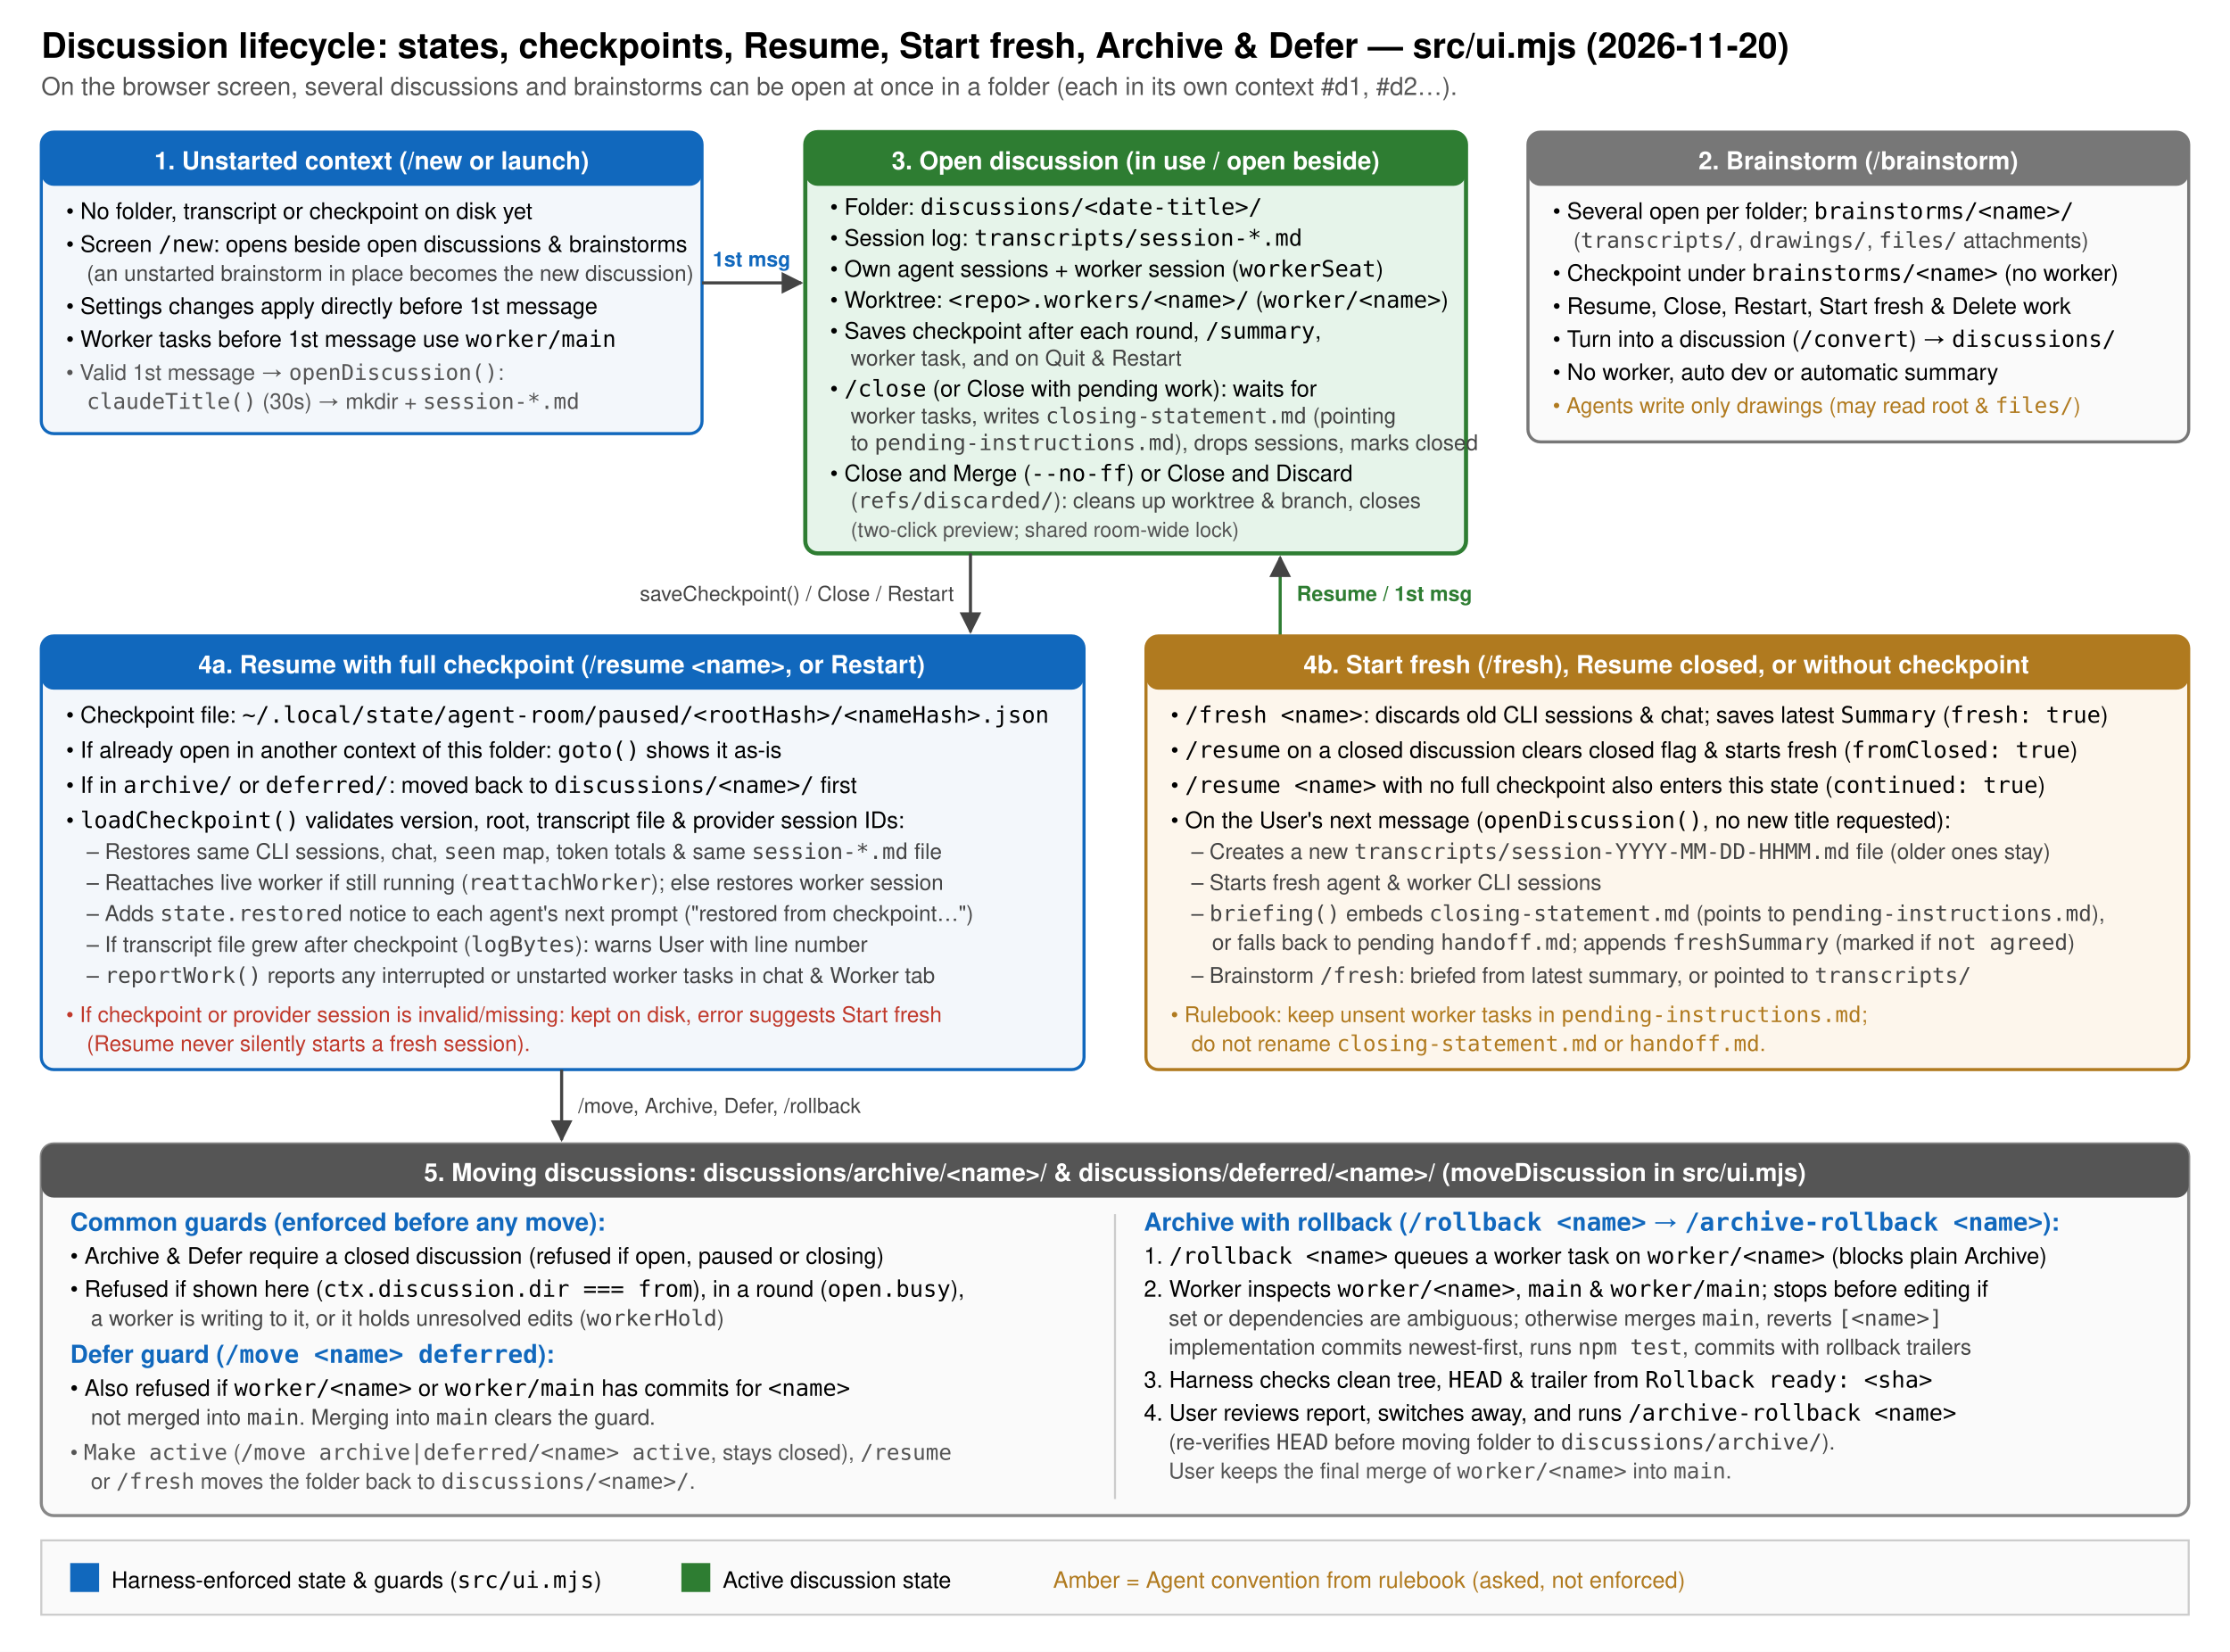
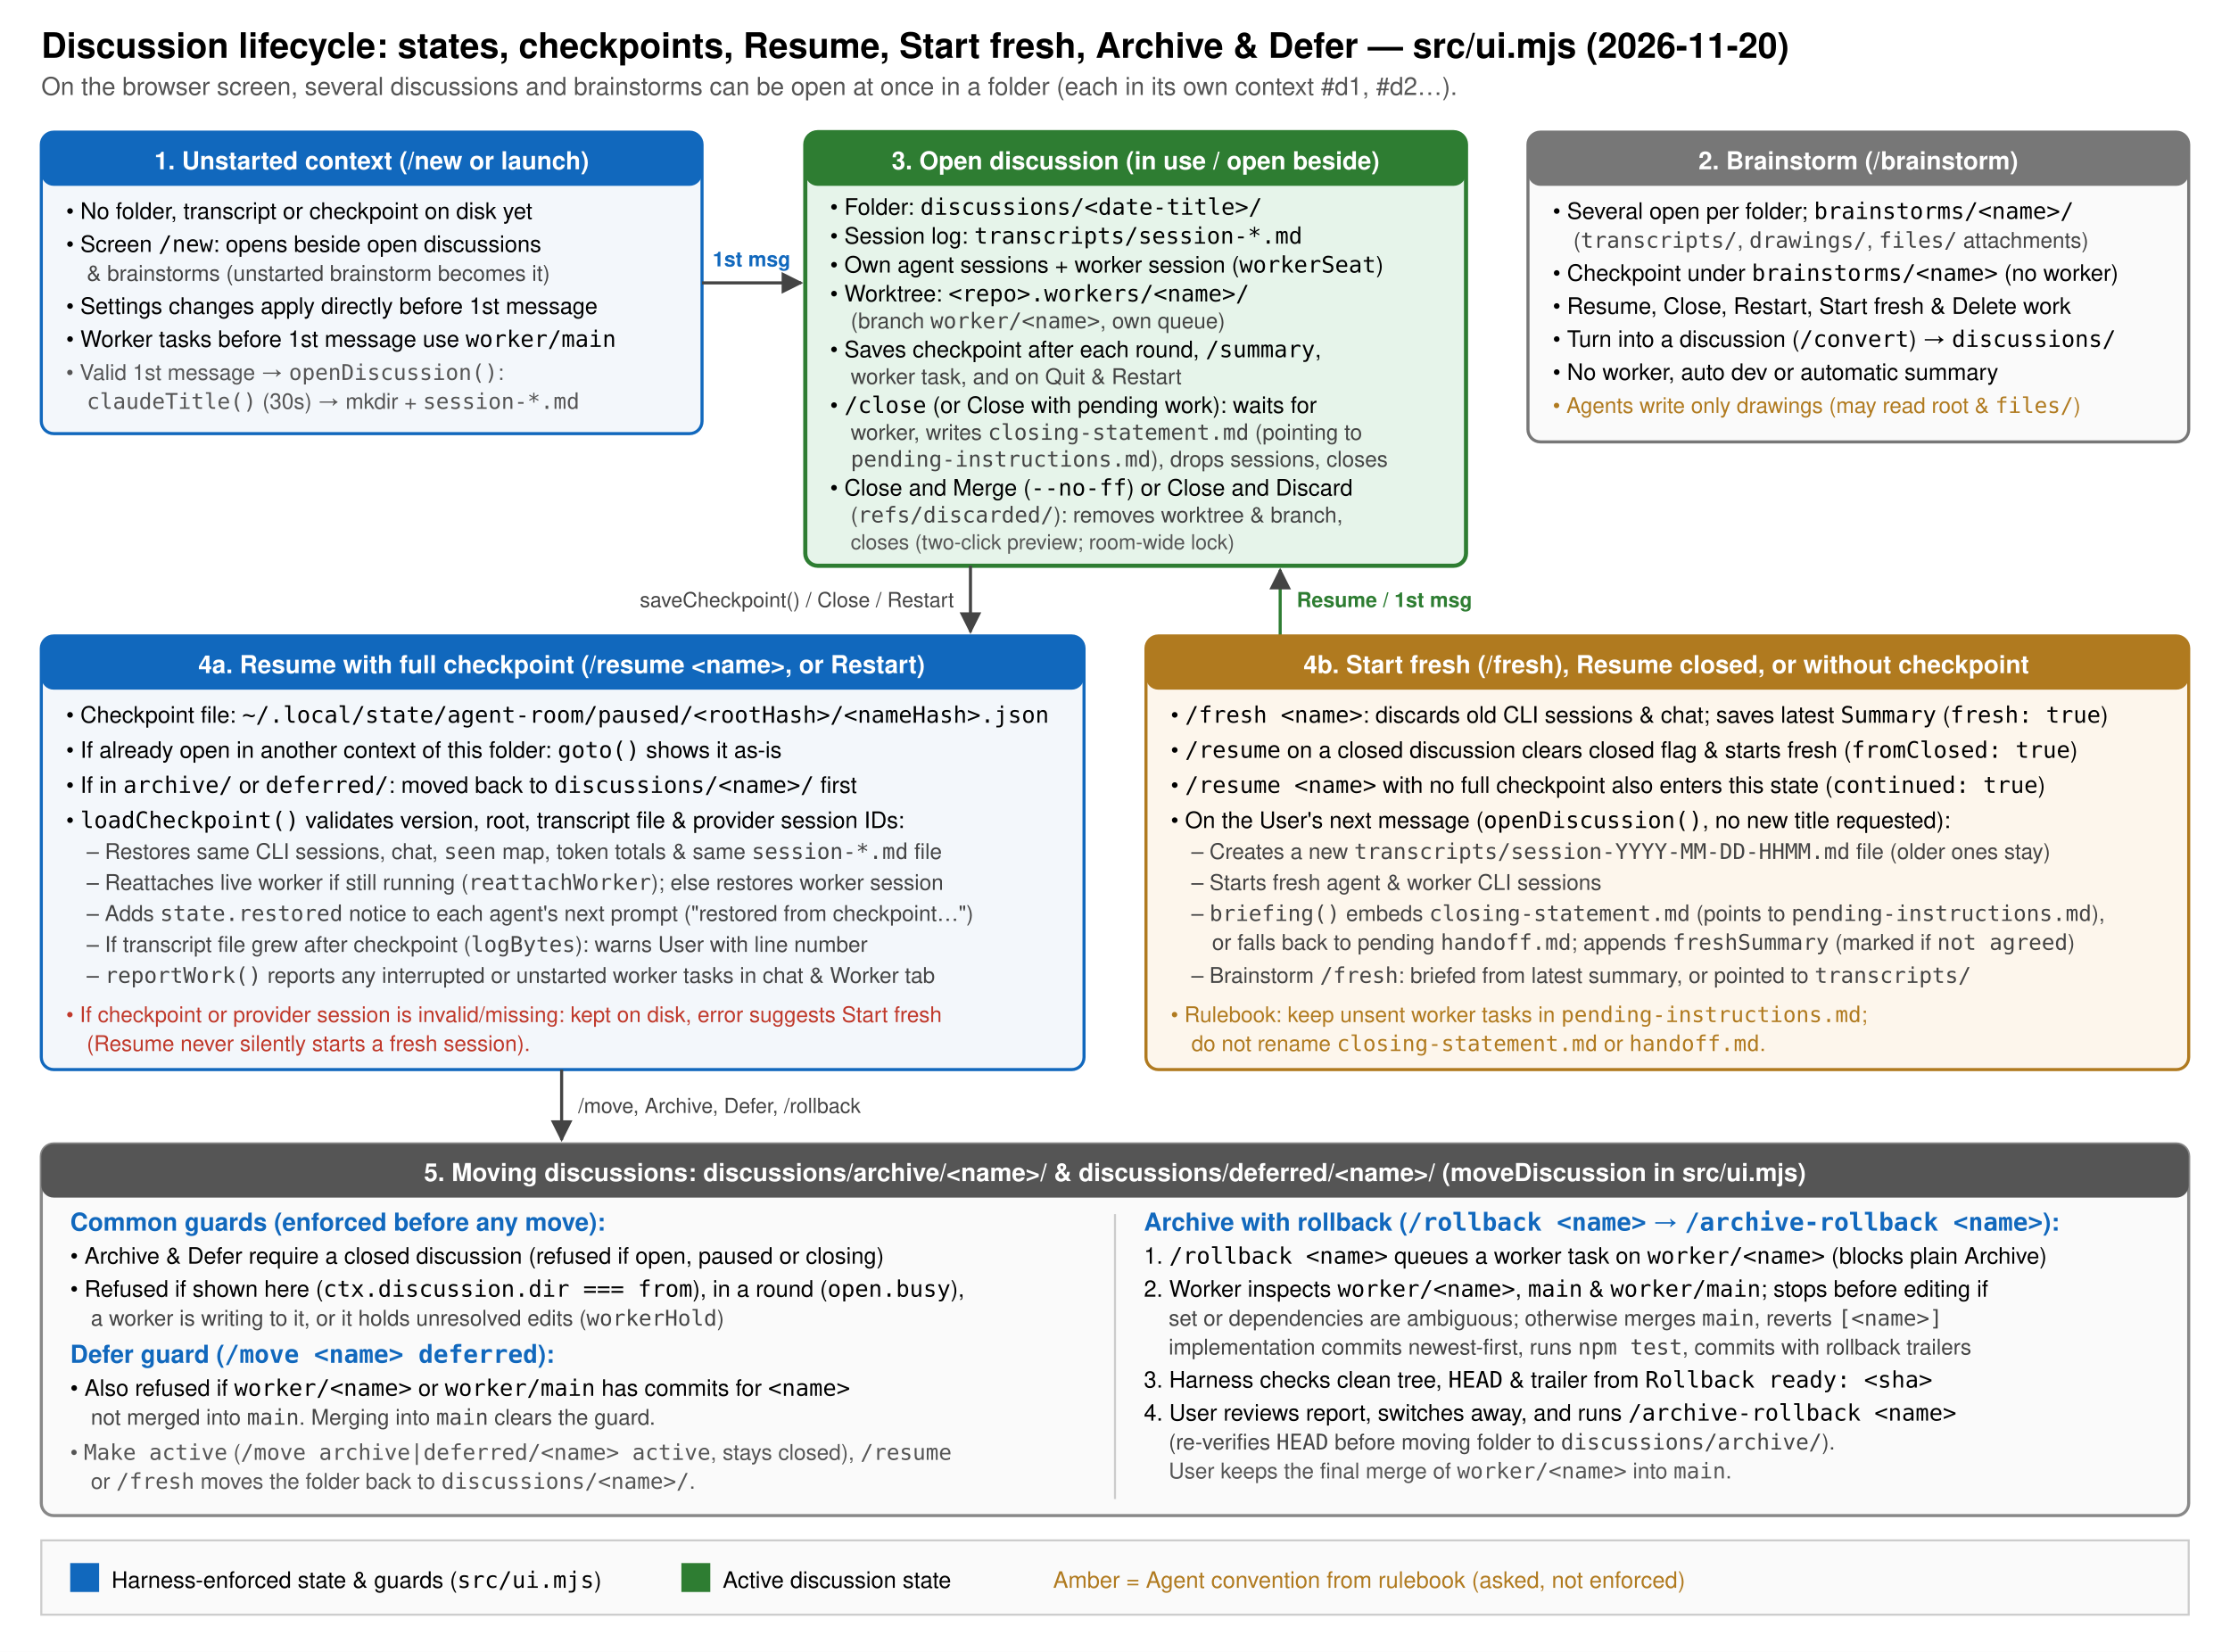
<svg xmlns="http://www.w3.org/2000/svg" viewBox="0 0 1080 800" font-family="Helvetica, Arial, sans-serif" font-size="12">
  <defs>
    <marker id="a" viewBox="0 0 10 10" refX="9" refY="5" markerWidth="7" markerHeight="7" orient="auto">
      <path d="M0,0 L10,5 L0,10 z" fill="#444" />
    </marker>
  </defs>
  <rect width="1080" height="800" fill="#fff" />
  <text x="20" y="28" font-size="17" font-weight="bold">Discussion lifecycle: states, checkpoints, Resume, Start fresh, Archive &amp; Defer — src/ui.mjs (2026-11-20)</text>
  <text x="20" y="46" font-size="12" fill="#555">On the browser screen, several discussions and brainstorms can be open at once in a folder (each in its own context #d1, #d2…).</text>
  <rect x="20" y="64" width="320" height="146" rx="6" fill="#f3f7fb" stroke="#1168bd" stroke-width="1.5" />
  <rect x="20" y="64" width="320" height="26" rx="6" fill="#1168bd" />
  <text x="180" y="82" fill="#fff" text-anchor="middle" font-weight="bold">1. Unstarted context (/new or launch)</text>
  <text x="32" y="106" font-size="11">• No folder, transcript or checkpoint on disk yet</text>
-   <text x="32" y="122" font-size="11">• Screen <tspan font-family="monospace">/new</tspan>: opens beside open discussions &amp; brainstorms</text>
-   <text x="42" y="136" font-size="10.5" fill="#444">(an unstarted brainstorm in place becomes the new discussion)</text>
+   <text x="32" y="122" font-size="11">• Screen <tspan font-family="monospace">/new</tspan>: opens beside open discussions</text>
+   <text x="42" y="136" font-size="10.5" fill="#444">&amp; brainstorms (unstarted brainstorm becomes it)</text>
  <text x="32" y="152" font-size="11">• Settings changes apply directly before 1st message</text>
  <text x="32" y="168" font-size="11">• Worker tasks before 1st message use <tspan font-family="monospace">worker/main</tspan>
  </text>
  <text x="32" y="184" font-size="10.5" fill="#555">• Valid 1st message → <tspan font-family="monospace">openDiscussion()</tspan>:</text>
  <text x="42" y="198" font-size="10.5" fill="#555">
    <tspan font-family="monospace">claudeTitle()</tspan> (30s) → mkdir + <tspan font-family="monospace">session-*.md</tspan>
  </text>
  <line x1="340" y1="137" x2="388" y2="137" stroke="#444" stroke-width="1.5" marker-end="url(#a)" />
  <text x="364" y="129" font-size="10" text-anchor="middle" fill="#1168bd" font-weight="bold">1st msg</text>
  <rect x="740" y="64" width="320" height="150" rx="6" fill="#fafafa" stroke="#777" stroke-width="1.5" />
  <rect x="740" y="64" width="320" height="26" rx="6" fill="#777" />
  <text x="900" y="82" fill="#fff" text-anchor="middle" font-weight="bold">2. Brainstorm (/brainstorm)</text>
  <text x="752" y="106" font-size="11">• Several open per folder; <tspan font-family="monospace">brainstorms/&lt;name&gt;/</tspan>
  </text>
  <text x="762" y="120" font-size="10.5" fill="#444">(<tspan font-family="monospace">transcripts/</tspan>, <tspan font-family="monospace">drawings/</tspan>, <tspan font-family="monospace">files/</tspan> attachments)</text>
  <text x="752" y="136" font-size="11">• Checkpoint under <tspan font-family="monospace">brainstorms/&lt;name&gt;</tspan> (no worker)</text>
  <text x="752" y="152" font-size="11">• Resume, Close, Restart, Start fresh &amp; Delete work</text>
  <text x="752" y="168" font-size="11">• Turn into a discussion (<tspan font-family="monospace">/convert</tspan>) → <tspan font-family="monospace">discussions/</tspan>
  </text>
  <text x="752" y="184" font-size="11">• No worker, auto dev or automatic summary</text>
  <text x="752" y="200" font-size="10.5" fill="#b07a1f">• Agents write only drawings (may read root &amp; <tspan font-family="monospace">files/</tspan>)</text>
-   <rect x="390" y="64" width="320" height="204" rx="6" fill="#e6f4ea" stroke="#2e7d32" stroke-width="2" />
+   <rect x="390" y="64" width="320" height="210" rx="6" fill="#e6f4ea" stroke="#2e7d32" stroke-width="2" />
  <rect x="390" y="64" width="320" height="26" rx="6" fill="#2e7d32" />
  <text x="550" y="82" fill="#fff" text-anchor="middle" font-weight="bold">3. Open discussion (in use / open beside)</text>
  <text x="402" y="104" font-size="11">• Folder: <tspan font-family="monospace">discussions/&lt;date-title&gt;/</tspan>
  </text>
-   <text x="402" y="119" font-size="11">• Session log: <tspan font-family="monospace">transcripts/session-*.md</tspan>
+   <text x="402" y="118" font-size="11">• Session log: <tspan font-family="monospace">transcripts/session-*.md</tspan>
  </text>
-   <text x="402" y="134" font-size="11">• Own agent sessions + worker session (<tspan font-family="monospace">workerSeat</tspan>)</text>
-   <text x="402" y="149" font-size="11">• Worktree: <tspan font-family="monospace">&lt;repo&gt;.workers/&lt;name&gt;/</tspan> (<tspan font-family="monospace">worker/&lt;name&gt;</tspan>)</text>
-   <text x="402" y="164" font-size="11">• Saves checkpoint after each round, <tspan font-family="monospace">/summary</tspan>,</text>
-   <text x="412" y="177" font-size="10.5" fill="#444">worker task, and on Quit &amp; Restart</text>
-   <text x="402" y="192" font-size="11">• <tspan font-family="monospace">/close</tspan> (or Close with pending work): waits for</text>
-   <text x="412" y="205" font-size="10.5" fill="#444">worker tasks, writes <tspan font-family="monospace">closing-statement.md</tspan> (pointing</text>
-   <text x="412" y="218" font-size="10.5" fill="#444">to <tspan font-family="monospace">pending-instructions.md</tspan>), drops sessions, marks closed</text>
-   <text x="402" y="233" font-size="11">• Close and Merge (<tspan font-family="monospace">--no-ff</tspan>) or Close and Discard</text>
-   <text x="412" y="246" font-size="10.5" fill="#444">(<tspan font-family="monospace">refs/discarded/</tspan>): cleans up worktree &amp; branch, closes</text>
-   <text x="412" y="260" font-size="10" fill="#555">(two-click preview; shared room-wide lock)</text>
-   <line x1="470" y1="268" x2="470" y2="306" stroke="#444" stroke-width="1.5" marker-end="url(#a)" />
-   <text x="462" y="291" font-size="10" text-anchor="end" fill="#444">saveCheckpoint() / Close / Restart</text>
-   <line x1="620" y1="308" x2="620" y2="270" stroke="#2e7d32" stroke-width="1.5" marker-end="url(#a)" />
-   <text x="628" y="291" font-size="10" fill="#2e7d32" font-weight="bold">Resume / 1st msg</text>
+   <text x="402" y="132" font-size="11">• Own agent sessions + worker session (<tspan font-family="monospace">workerSeat</tspan>)</text>
+   <text x="402" y="146" font-size="11">• Worktree: <tspan font-family="monospace">&lt;repo&gt;.workers/&lt;name&gt;/</tspan>
+   </text>
+   <text x="412" y="159" font-size="10.5" fill="#444">(branch <tspan font-family="monospace">worker/&lt;name&gt;</tspan>, own queue)</text>
+   <text x="402" y="173" font-size="11">• Saves checkpoint after each round, <tspan font-family="monospace">/summary</tspan>,</text>
+   <text x="412" y="186" font-size="10.5" fill="#444">worker task, and on Quit &amp; Restart</text>
+   <text x="402" y="200" font-size="11">• <tspan font-family="monospace">/close</tspan> (or Close with pending work): waits for</text>
+   <text x="412" y="213" font-size="10.5" fill="#444">worker, writes <tspan font-family="monospace">closing-statement.md</tspan> (pointing to</text>
+   <text x="412" y="226" font-size="10.5" fill="#444">
+     <tspan font-family="monospace">pending-instructions.md</tspan>), drops sessions, closes</text>
+   <text x="402" y="240" font-size="11">• Close and Merge (<tspan font-family="monospace">--no-ff</tspan>) or Close and Discard</text>
+   <text x="412" y="253" font-size="10.5" fill="#444">(<tspan font-family="monospace">refs/discarded/</tspan>): removes worktree &amp; branch,</text>
+   <text x="412" y="266" font-size="10" fill="#555">closes (two-click preview; room-wide lock)</text>
+   <line x1="470" y1="274" x2="470" y2="306" stroke="#444" stroke-width="1.5" marker-end="url(#a)" />
+   <text x="462" y="294" font-size="10" text-anchor="end" fill="#444">saveCheckpoint() / Close / Restart</text>
+   <line x1="620" y1="308" x2="620" y2="276" stroke="#2e7d32" stroke-width="1.5" marker-end="url(#a)" />
+   <text x="628" y="294" font-size="10" fill="#2e7d32" font-weight="bold">Resume / 1st msg</text>
  <rect x="20" y="308" width="505" height="210" rx="6" fill="#f3f7fb" stroke="#1168bd" stroke-width="1.5" />
  <rect x="20" y="308" width="505" height="26" rx="6" fill="#1168bd" />
  <text x="272" y="326" fill="#fff" text-anchor="middle" font-weight="bold">4a. Resume with full checkpoint (/resume &lt;name&gt;, or Restart)</text>
  <text x="32" y="350" font-size="11">• Checkpoint file: <tspan font-family="monospace">~/.local/state/agent-room/paused/&lt;rootHash&gt;/&lt;nameHash&gt;.json</tspan>
  </text>
  <text x="32" y="367" font-size="11">• If already open in another context of this folder: <tspan font-family="monospace">goto()</tspan> shows it as-is</text>
  <text x="32" y="384" font-size="11">• If in <tspan font-family="monospace">archive/</tspan> or <tspan font-family="monospace">deferred/</tspan>: moved back to <tspan font-family="monospace">discussions/&lt;name&gt;/</tspan> first</text>
  <text x="32" y="401" font-size="11">• <tspan font-family="monospace">loadCheckpoint()</tspan> validates version, root, transcript file &amp; provider session IDs:</text>
  <text x="42" y="416" font-size="10.5" fill="#444">– Restores same CLI sessions, chat, <tspan font-family="monospace">seen</tspan> map, token totals &amp; same <tspan font-family="monospace">session-*.md</tspan> file</text>
  <text x="42" y="431" font-size="10.5" fill="#444">– Reattaches live worker if still running (<tspan font-family="monospace">reattachWorker</tspan>); else restores worker session</text>
  <text x="42" y="446" font-size="10.5" fill="#444">– Adds <tspan font-family="monospace">state.restored</tspan> notice to each agent's next prompt ("restored from checkpoint…")</text>
  <text x="42" y="461" font-size="10.5" fill="#444">– If transcript file grew after checkpoint (<tspan font-family="monospace">logBytes</tspan>): warns User with line number</text>
  <text x="42" y="476" font-size="10.5" fill="#444">– <tspan font-family="monospace">reportWork()</tspan> reports any interrupted or unstarted worker tasks in chat &amp; Worker tab</text>
  <text x="32" y="495" font-size="10.5" fill="#c0392b">• If checkpoint or provider session is invalid/missing: kept on disk, error suggests Start fresh</text>
  <text x="42" y="509" font-size="10.5" fill="#c0392b">(Resume never silently starts a fresh session).</text>
  <rect x="555" y="308" width="505" height="210" rx="6" fill="#fdf6ec" stroke="#b07a1f" stroke-width="1.5" />
  <rect x="555" y="308" width="505" height="26" rx="6" fill="#b07a1f" />
  <text x="807" y="326" fill="#fff" text-anchor="middle" font-weight="bold">4b. Start fresh (/fresh), Resume closed, or without checkpoint</text>
  <text x="567" y="350" font-size="11">• <tspan font-family="monospace">/fresh &lt;name&gt;</tspan>: discards old CLI sessions &amp; chat; saves latest <tspan font-family="monospace">Summary</tspan> (<tspan font-family="monospace">fresh: true</tspan>)</text>
  <text x="567" y="367" font-size="11">• <tspan font-family="monospace">/resume</tspan> on a closed discussion clears closed flag &amp; starts fresh (<tspan font-family="monospace">fromClosed: true</tspan>)</text>
  <text x="567" y="384" font-size="11">• <tspan font-family="monospace">/resume &lt;name&gt;</tspan> with no full checkpoint also enters this state (<tspan font-family="monospace">continued: true</tspan>)</text>
  <text x="567" y="401" font-size="11">• On the User's next message (<tspan font-family="monospace">openDiscussion()</tspan>, no new title requested):</text>
  <text x="577" y="416" font-size="10.5" fill="#444">– Creates a new <tspan font-family="monospace">transcripts/session-YYYY-MM-DD-HHMM.md</tspan> file (older ones stay)</text>
  <text x="577" y="431" font-size="10.5" fill="#444">– Starts fresh agent &amp; worker CLI sessions</text>
  <text x="577" y="446" font-size="10.5" fill="#444">– <tspan font-family="monospace">briefing()</tspan> embeds <tspan font-family="monospace">closing-statement.md</tspan> (points to <tspan font-family="monospace">pending-instructions.md</tspan>),</text>
  <text x="587" y="460" font-size="10.5" fill="#444">or falls back to pending <tspan font-family="monospace">handoff.md</tspan>; appends <tspan font-family="monospace">freshSummary</tspan> (marked if <tspan font-family="monospace">not agreed</tspan>)</text>
  <text x="577" y="476" font-size="10.5" fill="#444">– Brainstorm <tspan font-family="monospace">/fresh</tspan>: briefed from latest summary, or pointed to <tspan font-family="monospace">transcripts/</tspan>
  </text>
  <text x="567" y="495" font-size="10.5" fill="#b07a1f">• Rulebook: keep unsent worker tasks in <tspan font-family="monospace">pending-instructions.md</tspan>;</text>
  <text x="577" y="509" font-size="10.5" fill="#b07a1f">do not rename <tspan font-family="monospace">closing-statement.md</tspan> or <tspan font-family="monospace">handoff.md</tspan>.</text>
  <line x1="272" y1="518" x2="272" y2="552" stroke="#444" stroke-width="1.5" marker-end="url(#a)" />
  <text x="280" y="539" font-size="10" fill="#444">/move, Archive, Defer, /rollback</text>
  <rect x="20" y="554" width="1040" height="180" rx="6" fill="#fafafa" stroke="#888" stroke-width="1.5" />
  <rect x="20" y="554" width="1040" height="26" rx="6" fill="#555" />
  <text x="540" y="572" fill="#fff" text-anchor="middle" font-weight="bold">5. Moving discussions: discussions/archive/&lt;name&gt;/ &amp; discussions/deferred/&lt;name&gt;/ (moveDiscussion in src/ui.mjs)</text>
  <text x="34" y="596" font-weight="bold" fill="#1168bd">Common guards (enforced before any move):</text>
  <text x="34" y="612" font-size="11">• Archive &amp; Defer require a closed discussion (refused if open, paused or closing)</text>
  <text x="34" y="628" font-size="11">• Refused if shown here (<tspan font-family="monospace">ctx.discussion.dir === from</tspan>), in a round (<tspan font-family="monospace">open.busy</tspan>),</text>
  <text x="44" y="642" font-size="10.5" fill="#444">a worker is writing to it, or it holds unresolved edits (<tspan font-family="monospace">workerHold</tspan>)</text>
  <text x="34" y="660" font-weight="bold" fill="#1168bd">Defer guard (<tspan font-family="monospace">/move &lt;name&gt; deferred</tspan>):</text>
  <text x="34" y="676" font-size="11">• Also refused if <tspan font-family="monospace">worker/&lt;name&gt;</tspan> or <tspan font-family="monospace">worker/main</tspan> has commits for <tspan font-family="monospace">&lt;name&gt;</tspan>
  </text>
  <text x="44" y="690" font-size="10.5" fill="#444">not merged into <tspan font-family="monospace">main</tspan>. Merging into <tspan font-family="monospace">main</tspan> clears the guard.</text>
  <text x="34" y="707" font-size="10.5" fill="#555">• <tspan font-family="monospace">Make active</tspan> (<tspan font-family="monospace">/move archive|deferred/&lt;name&gt; active</tspan>, stays closed), <tspan font-family="monospace">/resume</tspan>
  </text>
  <text x="44" y="721" font-size="10.5" fill="#555">or <tspan font-family="monospace">/fresh</tspan> moves the folder back to <tspan font-family="monospace">discussions/&lt;name&gt;/</tspan>.</text>
  <line x1="540" y1="588" x2="540" y2="726" stroke="#ccc" />
  <text x="554" y="596" font-weight="bold" fill="#1168bd">Archive with rollback (<tspan font-family="monospace">/rollback &lt;name&gt;</tspan> → <tspan font-family="monospace">/archive-rollback &lt;name&gt;</tspan>):</text>
  <text x="554" y="612" font-size="11">1. <tspan font-family="monospace">/rollback &lt;name&gt;</tspan> queues a worker task on <tspan font-family="monospace">worker/&lt;name&gt;</tspan> (blocks plain Archive)</text>
  <text x="554" y="628" font-size="11">2. Worker inspects <tspan font-family="monospace">worker/&lt;name&gt;</tspan>, <tspan font-family="monospace">main</tspan> &amp; <tspan font-family="monospace">worker/main</tspan>; stops before editing if</text>
  <text x="566" y="642" font-size="10.5" fill="#444">set or dependencies are ambiguous; otherwise merges <tspan font-family="monospace">main</tspan>, reverts <tspan font-family="monospace">[&lt;name&gt;]</tspan>
  </text>
  <text x="566" y="656" font-size="10.5" fill="#444">implementation commits newest-first, runs <tspan font-family="monospace">npm test</tspan>, commits with rollback trailers</text>
  <text x="554" y="672" font-size="11">3. Harness checks clean tree, <tspan font-family="monospace">HEAD</tspan> &amp; trailer from <tspan font-family="monospace">Rollback ready: &lt;sha&gt;</tspan>
  </text>
  <text x="554" y="688" font-size="11">4. User reviews report, switches away, and runs <tspan font-family="monospace">/archive-rollback &lt;name&gt;</tspan>
  </text>
  <text x="566" y="702" font-size="10.5" fill="#444">(re-verifies <tspan font-family="monospace">HEAD</tspan> before moving folder to <tspan font-family="monospace">discussions/archive/</tspan>).</text>
  <text x="566" y="716" font-size="10.5" fill="#555">User keeps the final merge of <tspan font-family="monospace">worker/&lt;name&gt;</tspan> into <tspan font-family="monospace">main</tspan>.</text>
  <rect x="20" y="746" width="1040" height="36" fill="#fafafa" stroke="#ccc" />
  <rect x="34" y="757" width="14" height="14" fill="#1168bd" />
  <text x="54" y="769" font-size="11">Harness-enforced state &amp; guards (<tspan font-family="monospace">src/ui.mjs</tspan>)</text>
  <rect x="330" y="757" width="14" height="14" fill="#2e7d32" />
  <text x="350" y="769" font-size="11">Active discussion state</text>
  <text x="510" y="769" font-size="11" fill="#b07a1f">Amber = Agent convention from rulebook (asked, not enforced)</text>
</svg>
